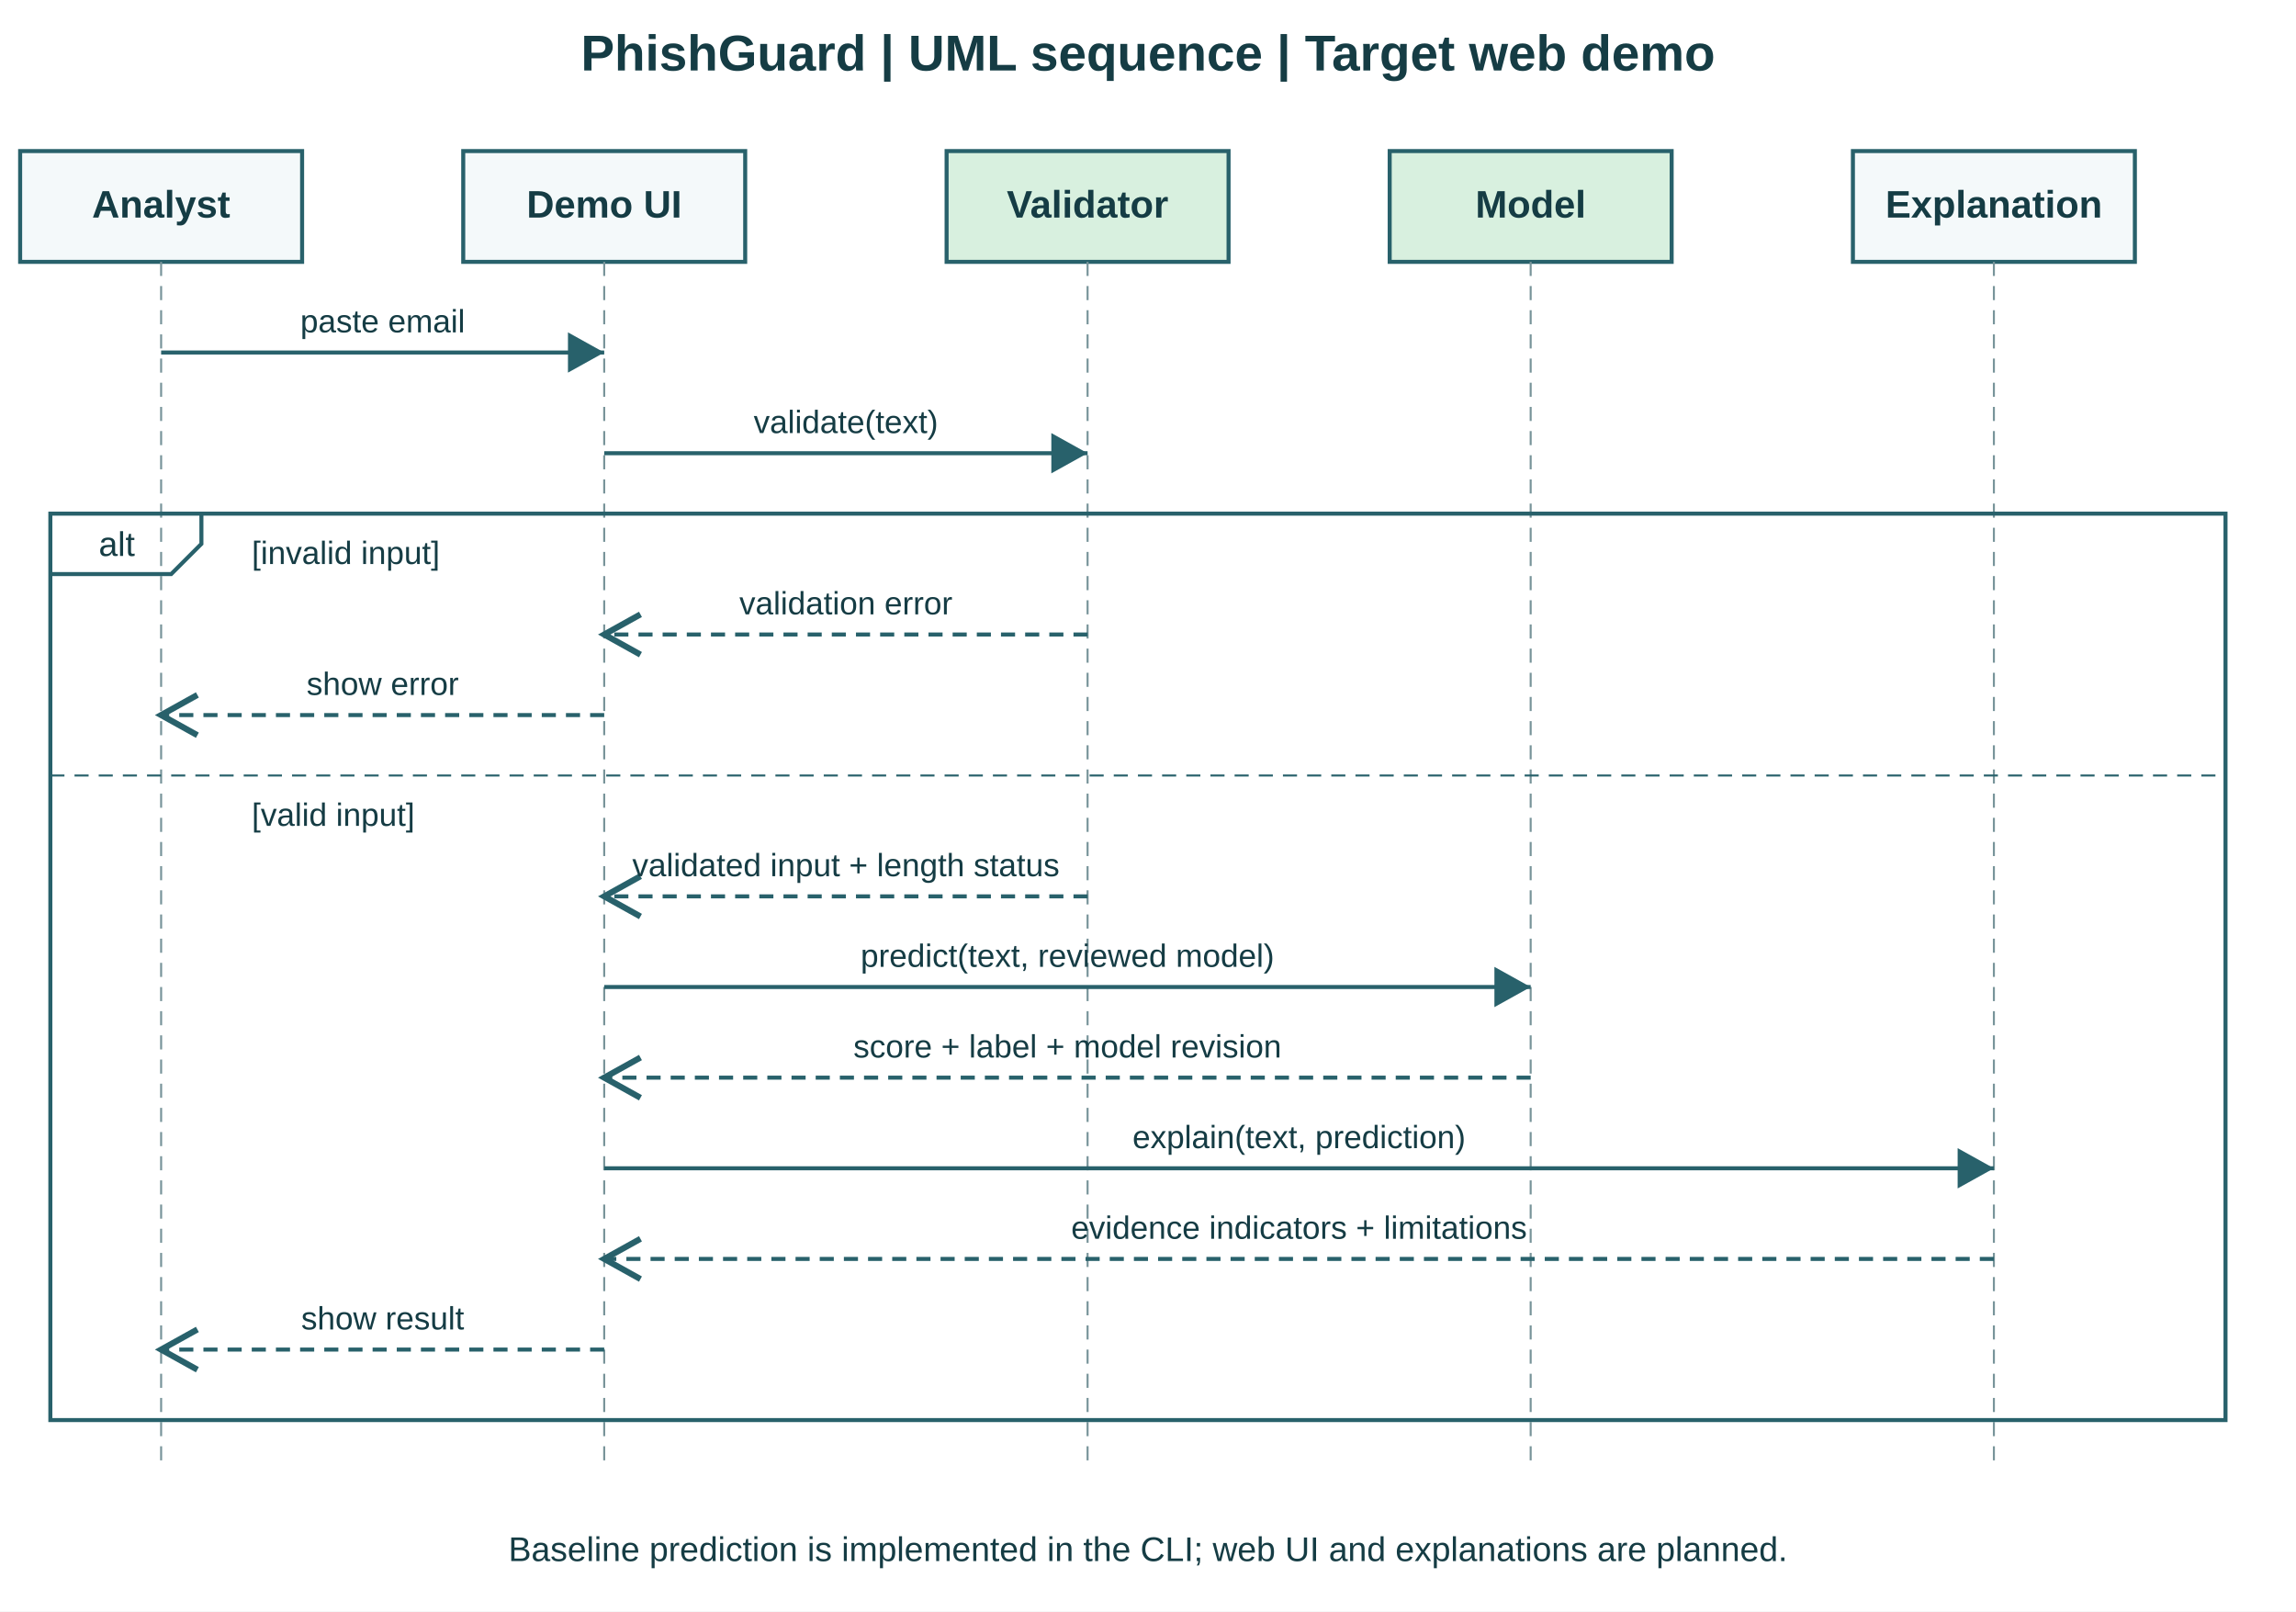
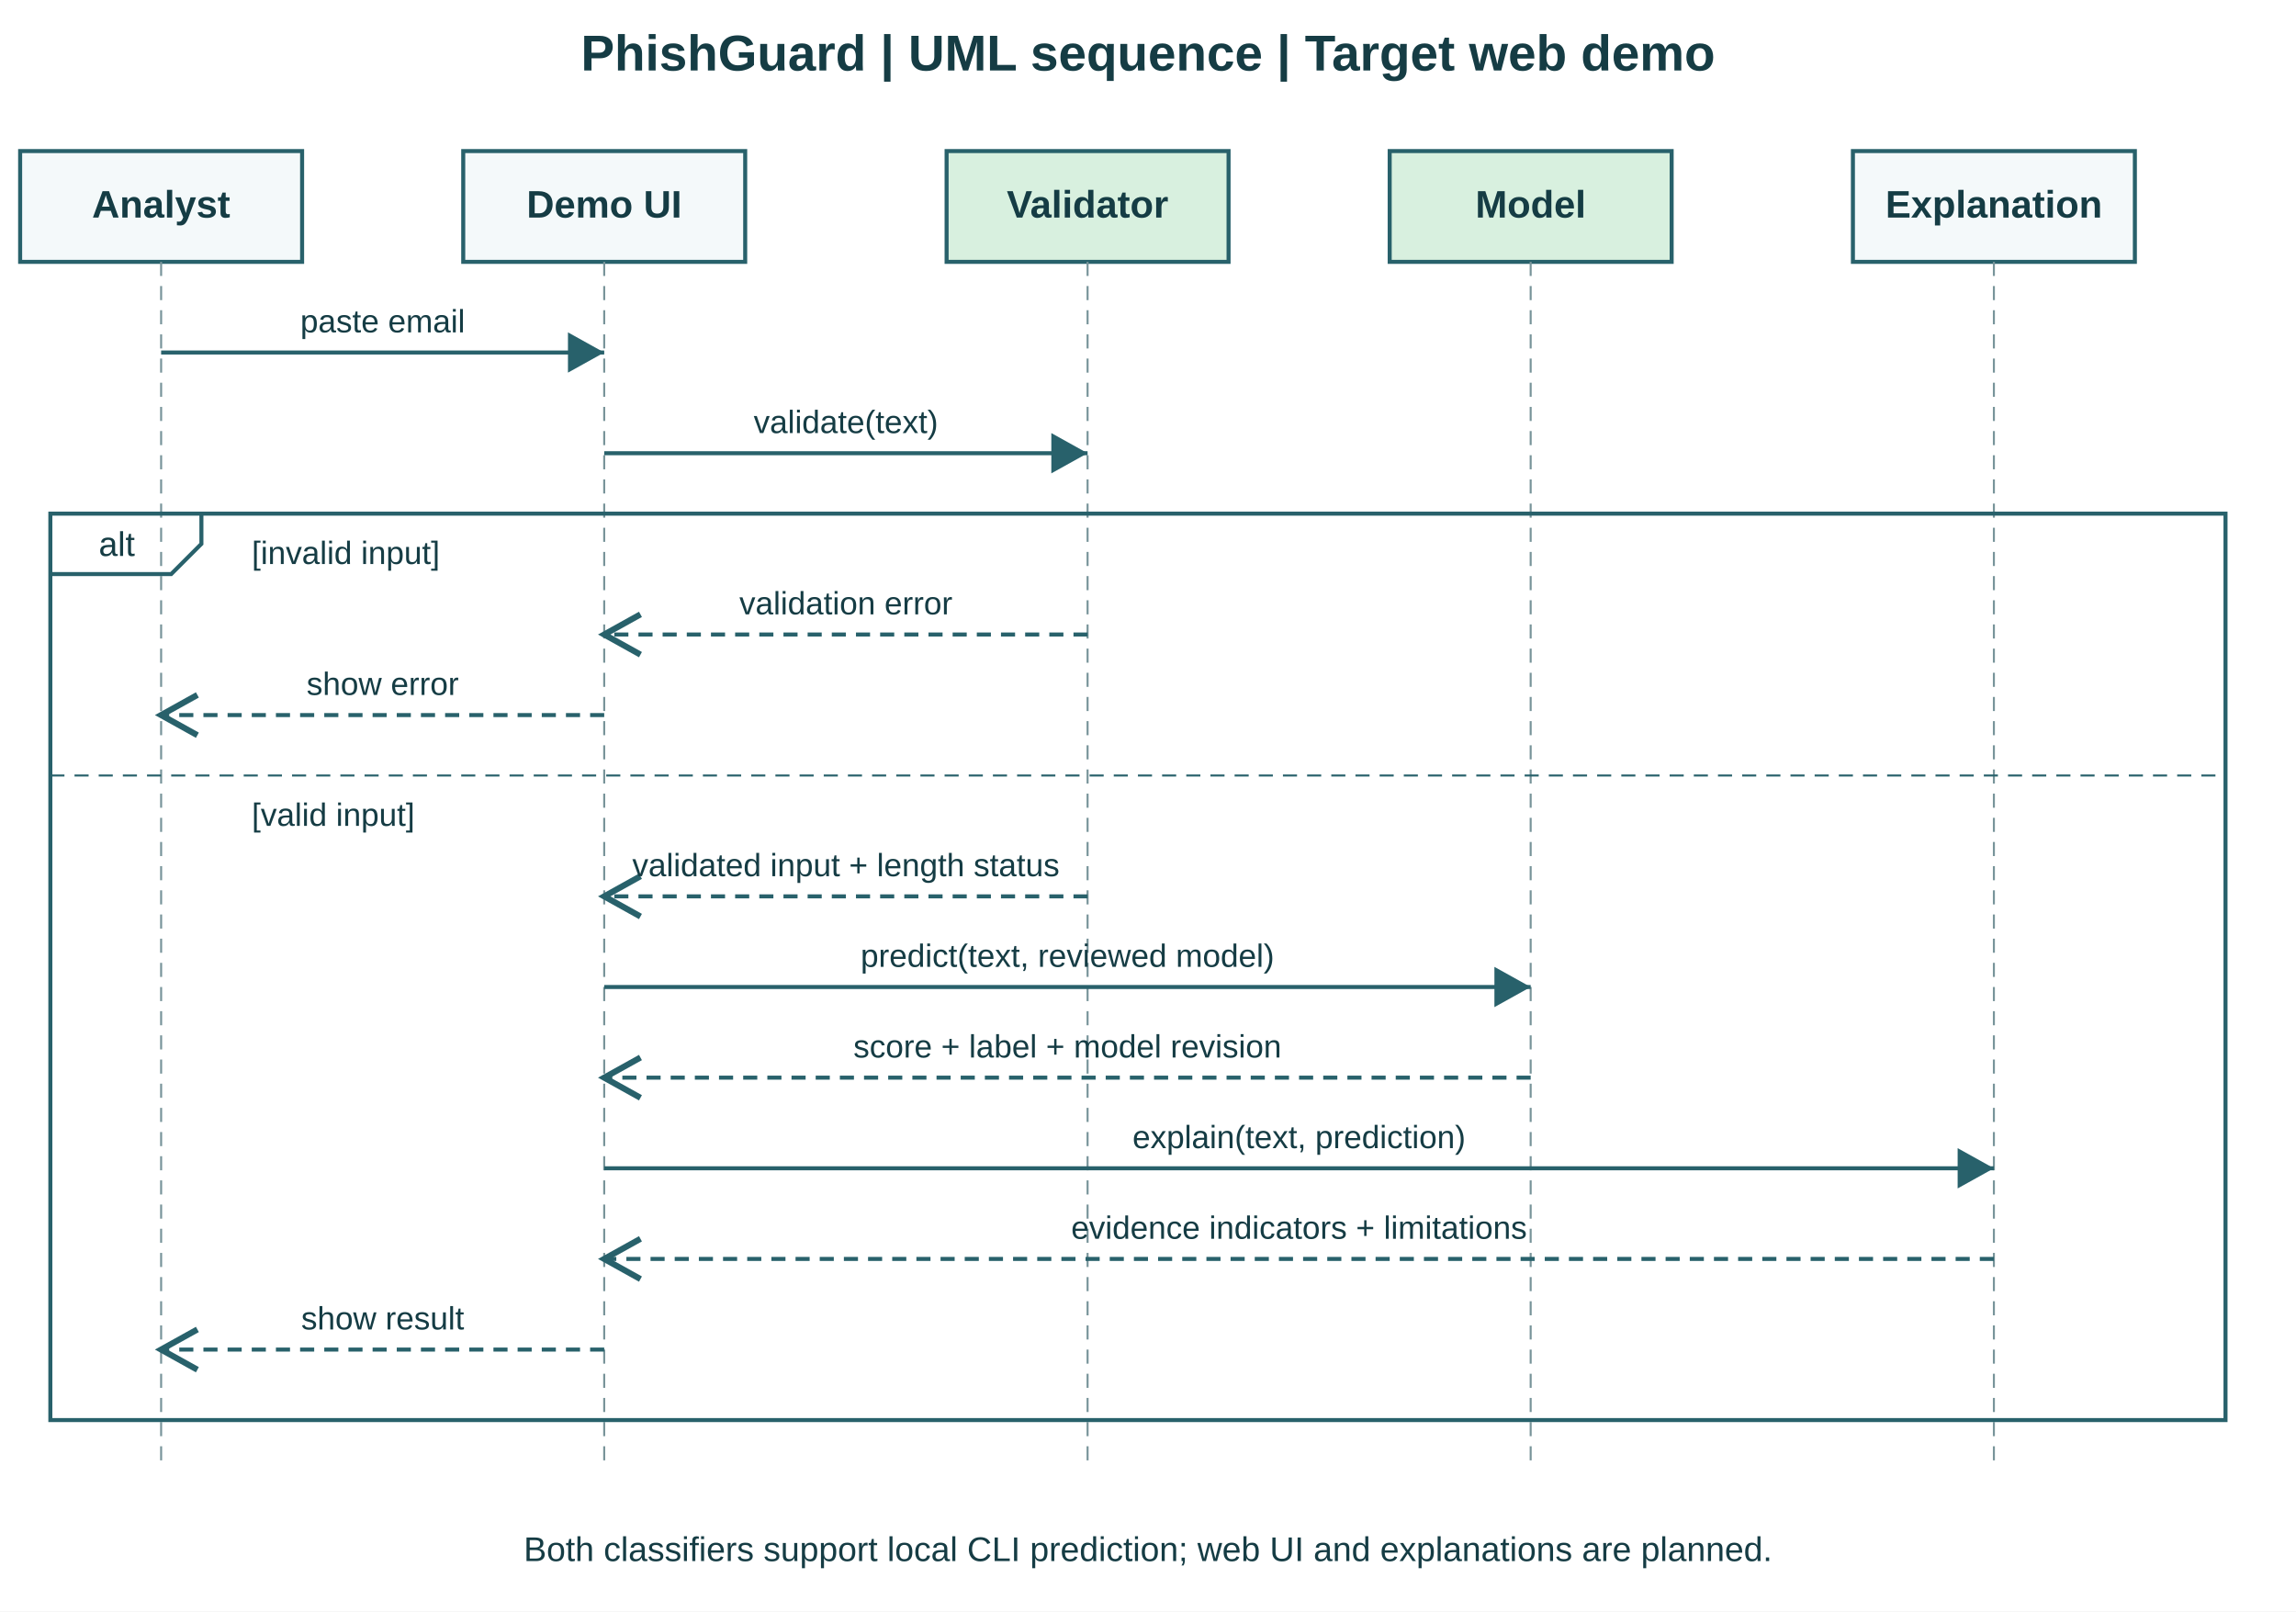
<svg xmlns="http://www.w3.org/2000/svg" width="1140" height="800" viewBox="0 0 1140 800">
  <defs>
    <marker id="open" markerWidth="12" markerHeight="12" refX="10" refY="6" orient="auto">
      <path d="M1 1 L10 6 L1 11" fill="none" stroke="#28616b" stroke-width="1.5" />
    </marker>
    <marker id="closed" markerWidth="10" markerHeight="10" refX="9" refY="5" orient="auto">
      <path d="M0 0 L9 5 L0 10 Z" fill="#28616b" />
    </marker>
  </defs>
  <rect width="1140" height="800" fill="white" />
  <g font-family="Segoe UI,Arial,sans-serif" fill="#153c44">
    <text x="570" y="35" text-anchor="middle" font-size="25" font-weight="600">PhishGuard | UML sequence | Target web demo</text>
    <rect x="10" y="75" width="140" height="55" fill="#f4f9fa" stroke="#28616b" stroke-width="2" />
    <text x="80" y="108" text-anchor="middle" font-size="19" font-weight="600">Analyst</text>
    <line x1="80" y1="130" x2="80" y2="730" stroke="#78949a" stroke-dasharray="7 5" />
    <rect x="230" y="75" width="140" height="55" fill="#f4f9fa" stroke="#28616b" stroke-width="2" />
    <text x="300" y="108" text-anchor="middle" font-size="19" font-weight="600">Demo UI</text>
    <line x1="300" y1="130" x2="300" y2="730" stroke="#78949a" stroke-dasharray="7 5" />
    <rect x="470" y="75" width="140" height="55" fill="#d8f0df" stroke="#28616b" stroke-width="2" />
    <text x="540" y="108" text-anchor="middle" font-size="19" font-weight="600">Validator</text>
    <line x1="540" y1="130" x2="540" y2="730" stroke="#78949a" stroke-dasharray="7 5" />
    <rect x="690" y="75" width="140" height="55" fill="#d8f0df" stroke="#28616b" stroke-width="2" />
    <text x="760" y="108" text-anchor="middle" font-size="19" font-weight="600">Model</text>
    <line x1="760" y1="130" x2="760" y2="730" stroke="#78949a" stroke-dasharray="7 5" />
    <rect x="920" y="75" width="140" height="55" fill="#f4f9fa" stroke="#28616b" stroke-width="2" />
    <text x="990" y="108" text-anchor="middle" font-size="19" font-weight="600">Explanation</text>
    <line x1="990" y1="130" x2="990" y2="730" stroke="#78949a" stroke-dasharray="7 5" />
    <line x1="80" y1="175" x2="300" y2="175" stroke="#28616b" stroke-width="2" marker-end="url(#closed)" />
    <text x="190.0" y="165" text-anchor="middle" font-size="16" font-weight="normal">paste email</text>
    <line x1="300" y1="225" x2="540" y2="225" stroke="#28616b" stroke-width="2" marker-end="url(#closed)" />
    <text x="420.0" y="215" text-anchor="middle" font-size="16" font-weight="normal">validate(text)</text>
    <rect x="25" y="255" width="1080" height="450" fill="none" stroke="#28616b" stroke-width="2" />
    <path d="M25 285 H85 L100 270 V255" fill="none" stroke="#28616b" stroke-width="2" />
    <text x="58" y="276" text-anchor="middle" font-size="17" font-weight="normal">alt</text>
    <text x="125" y="280" text-anchor="start" font-size="16" font-weight="normal">[invalid input]</text>
    <line x1="540" y1="315" x2="300" y2="315" stroke="#28616b" stroke-width="2" stroke-dasharray="7 5" marker-end="url(#open)" />
    <text x="420.0" y="305" text-anchor="middle" font-size="16" font-weight="normal">validation error</text>
    <line x1="300" y1="355" x2="80" y2="355" stroke="#28616b" stroke-width="2" stroke-dasharray="7 5" marker-end="url(#open)" />
    <text x="190.0" y="345" text-anchor="middle" font-size="16" font-weight="normal">show error</text>
    <line x1="25" y1="385" x2="1105" y2="385" stroke="#28616b" stroke-dasharray="7 5" />
    <text x="125" y="410" text-anchor="start" font-size="16" font-weight="normal">[valid input]</text>
    <line x1="540" y1="445" x2="300" y2="445" stroke="#28616b" stroke-width="2" stroke-dasharray="7 5" marker-end="url(#open)" />
    <text x="420.0" y="435" text-anchor="middle" font-size="16" font-weight="normal">validated input + length status</text>
    <line x1="300" y1="490" x2="760" y2="490" stroke="#28616b" stroke-width="2" marker-end="url(#closed)" />
    <text x="530.0" y="480" text-anchor="middle" font-size="16" font-weight="normal">predict(text, reviewed model)</text>
    <line x1="760" y1="535" x2="300" y2="535" stroke="#28616b" stroke-width="2" stroke-dasharray="7 5" marker-end="url(#open)" />
    <text x="530.0" y="525" text-anchor="middle" font-size="16" font-weight="normal">score + label + model revision</text>
    <line x1="300" y1="580" x2="990" y2="580" stroke="#28616b" stroke-width="2" marker-end="url(#closed)" />
    <text x="645.0" y="570" text-anchor="middle" font-size="16" font-weight="normal">explain(text, prediction)</text>
    <line x1="990" y1="625" x2="300" y2="625" stroke="#28616b" stroke-width="2" stroke-dasharray="7 5" marker-end="url(#open)" />
    <text x="645.0" y="615" text-anchor="middle" font-size="16" font-weight="normal">evidence indicators + limitations</text>
    <line x1="300" y1="670" x2="80" y2="670" stroke="#28616b" stroke-width="2" stroke-dasharray="7 5" marker-end="url(#open)" />
    <text x="190.0" y="660" text-anchor="middle" font-size="16" font-weight="normal">show result</text>
-     <text x="570" y="775" text-anchor="middle" font-size="17" font-weight="normal">Baseline prediction is implemented in the CLI; web UI and explanations are planned.</text>
+     <text x="570" y="775" text-anchor="middle" font-size="17" font-weight="normal">Both classifiers support local CLI prediction; web UI and explanations are planned.</text>
  </g>
</svg>
